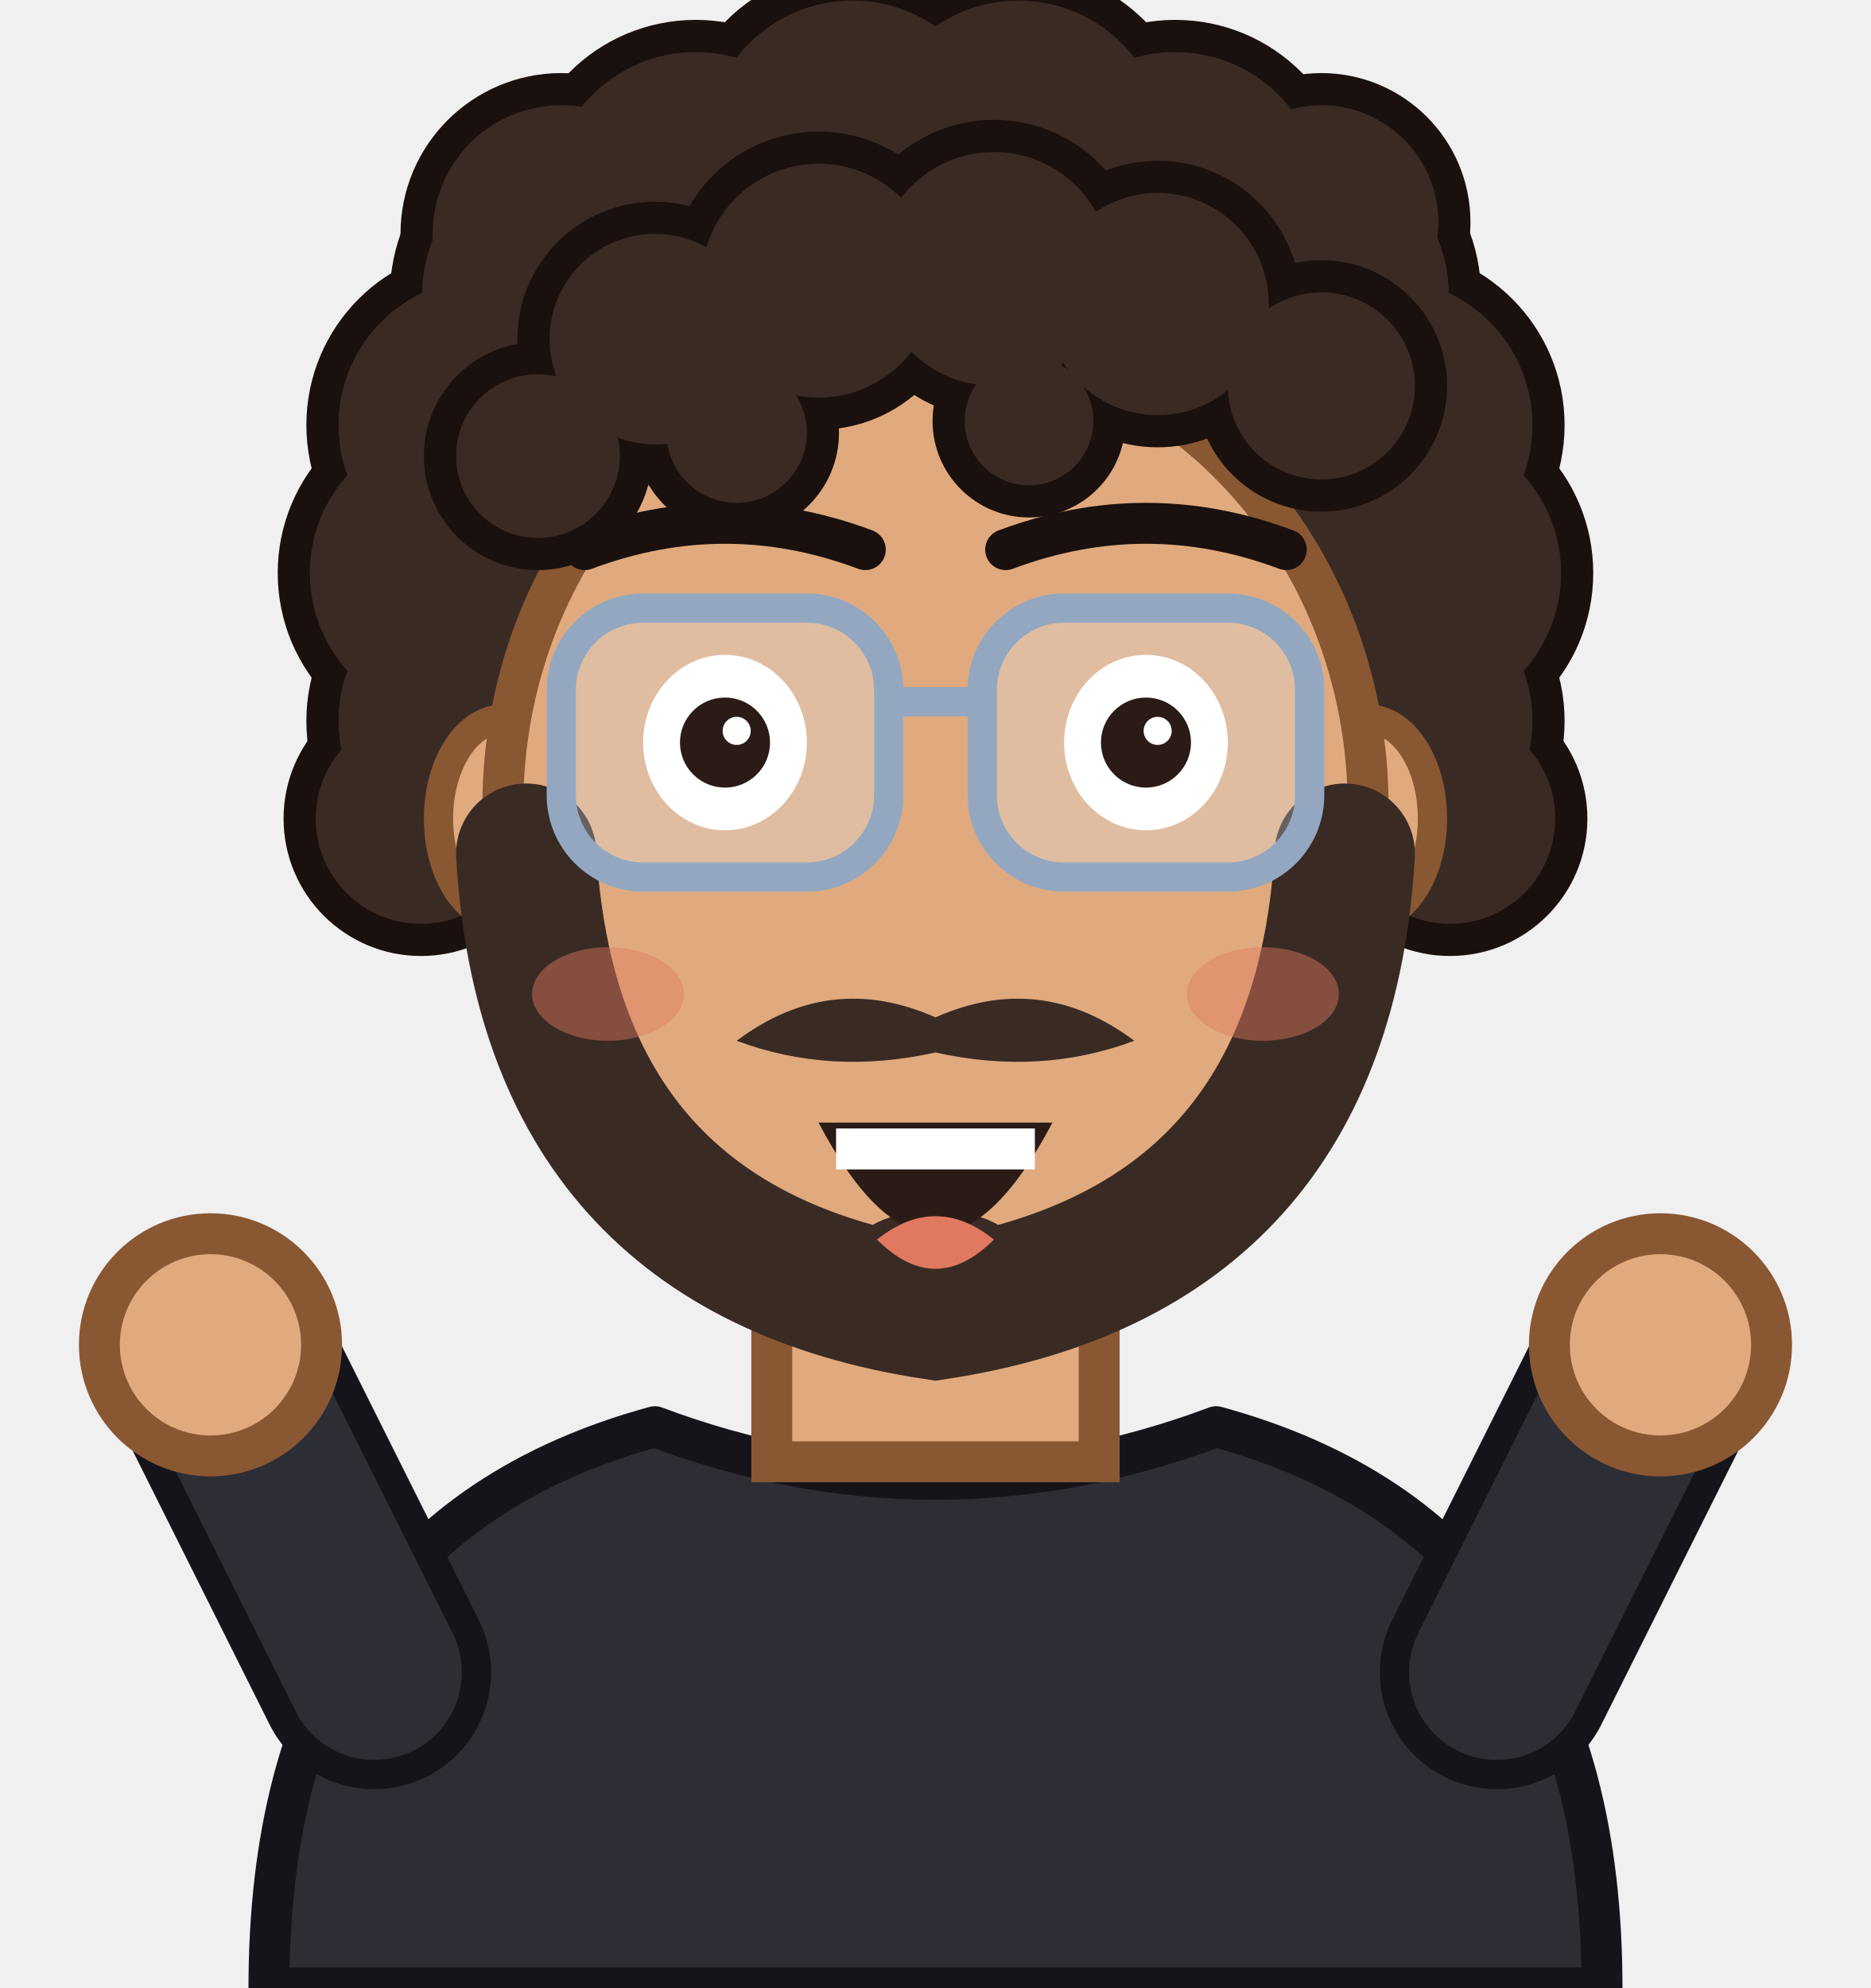
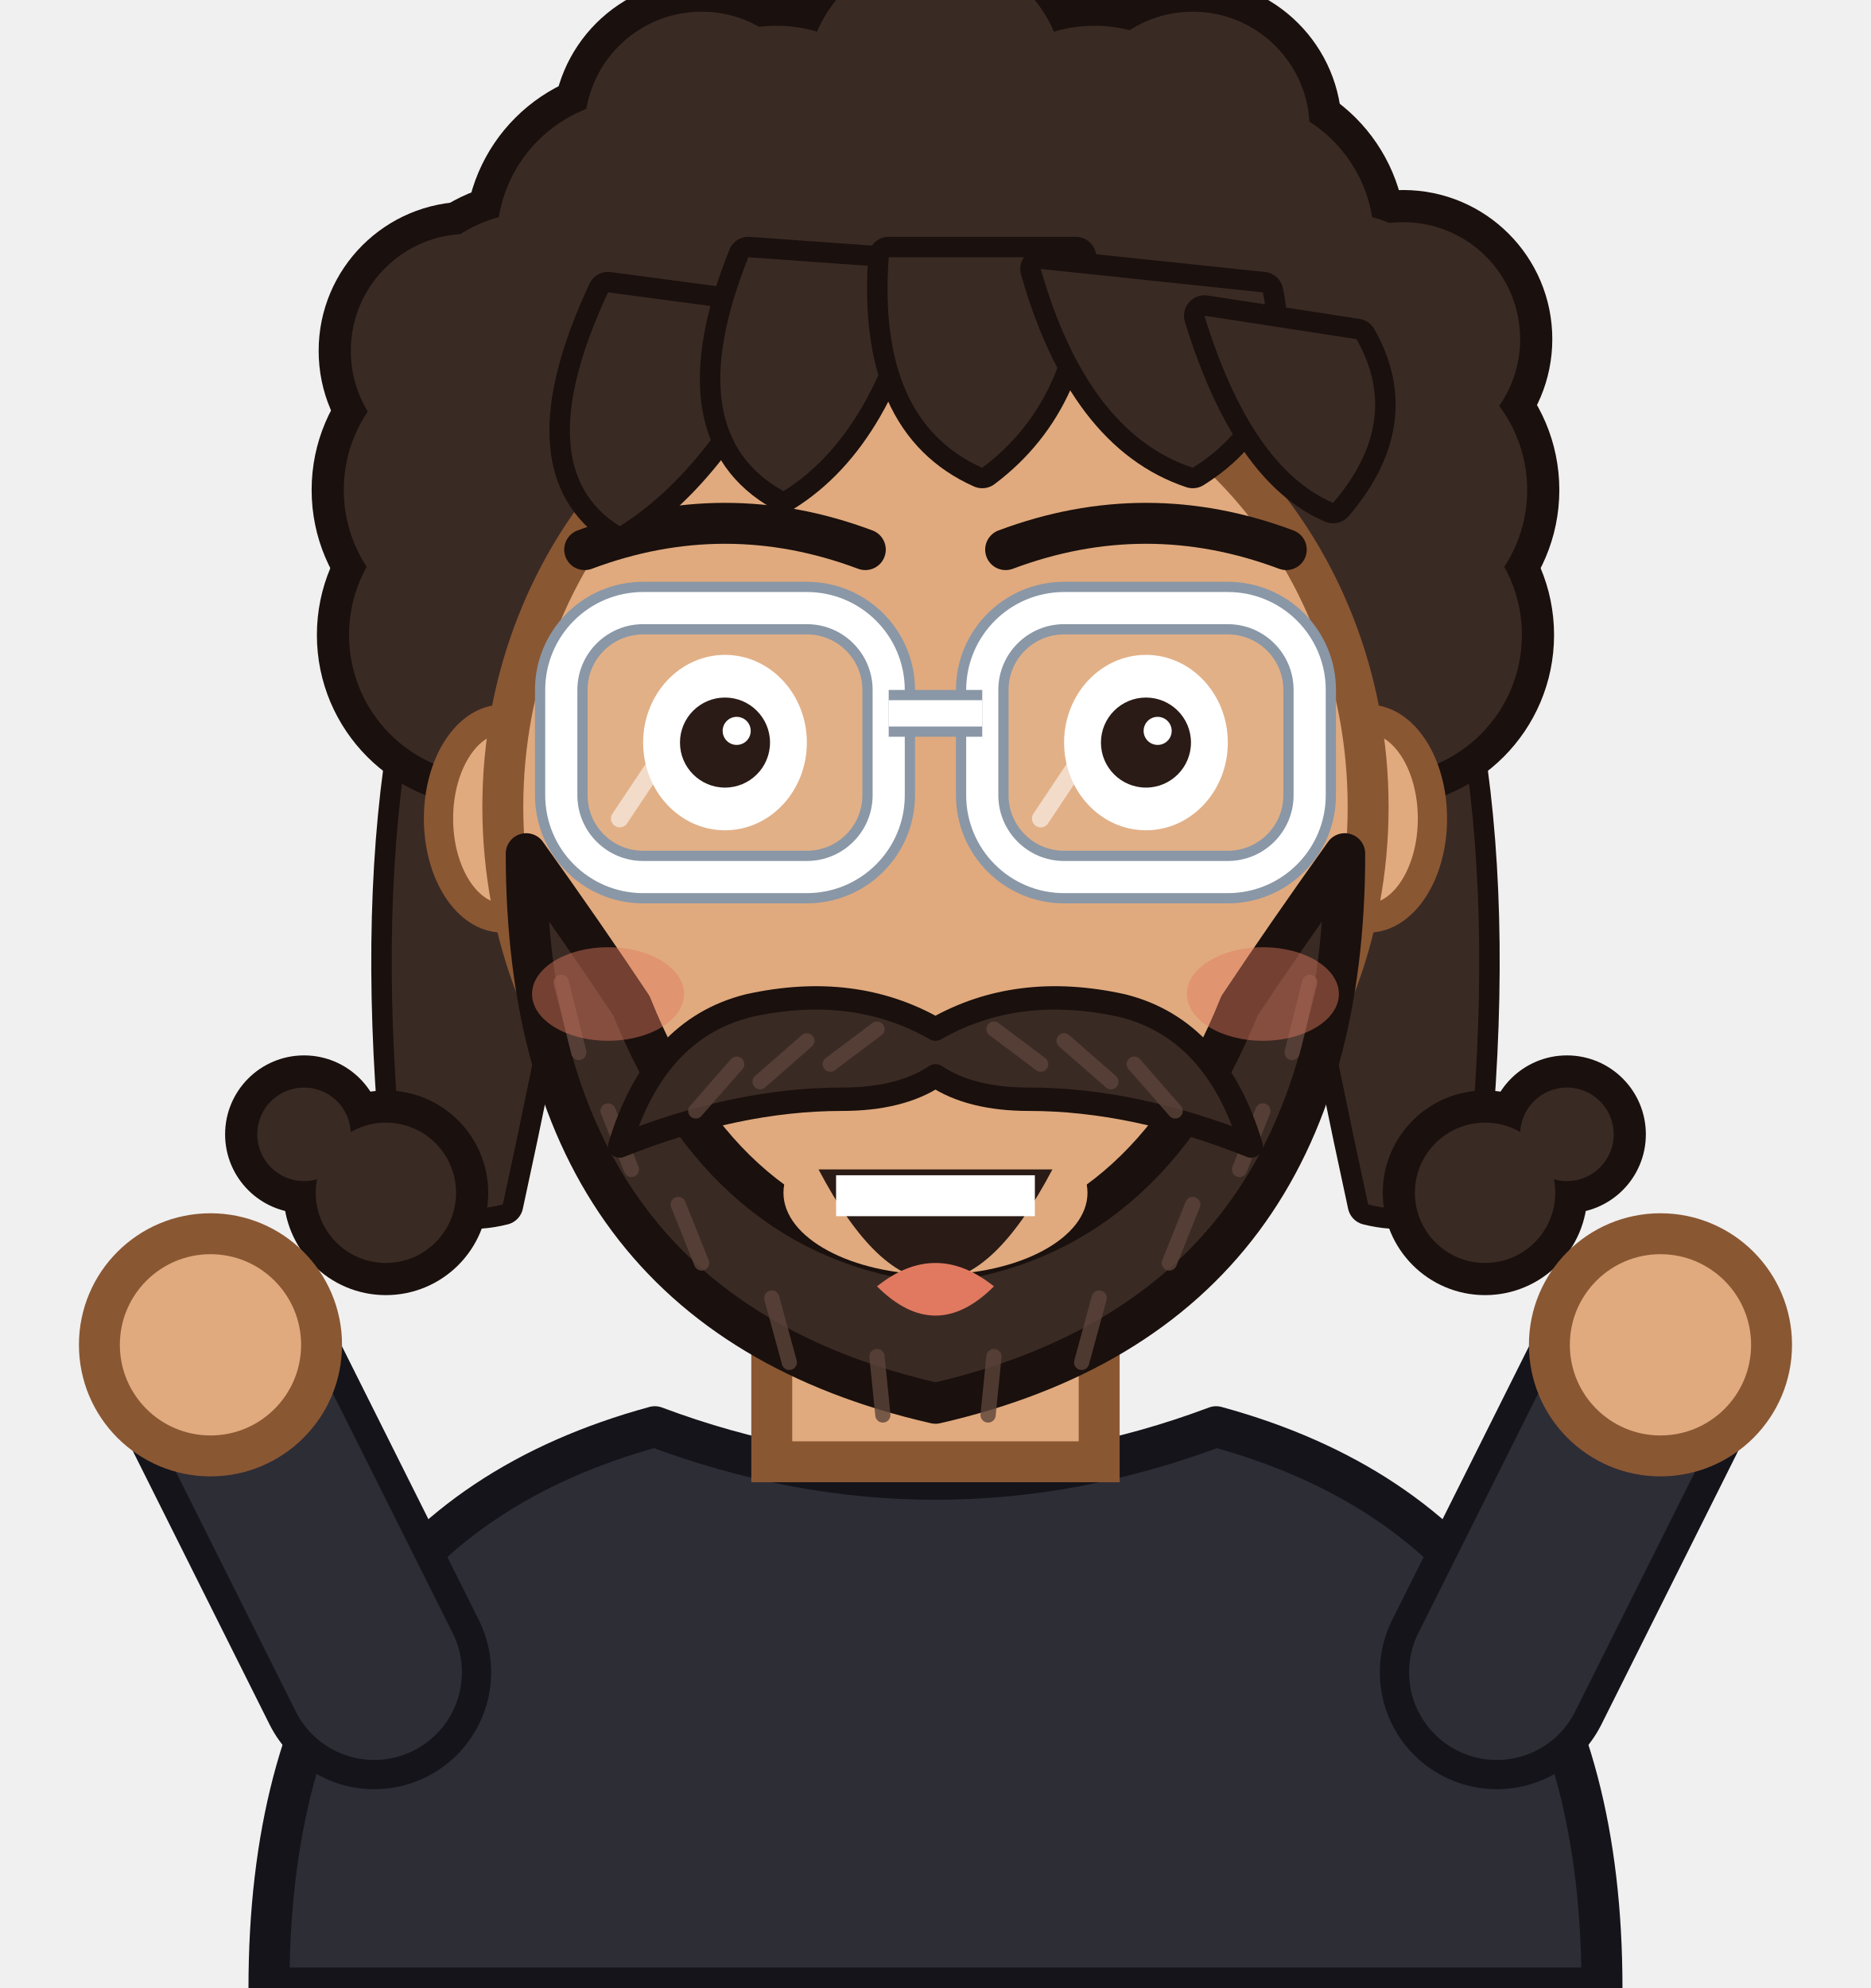
<svg xmlns="http://www.w3.org/2000/svg" viewBox="0 0 320 340" width="320" height="340">
  <g transform="rotate(0 160 250)">
-     <circle cx="82.9" cy="123.3" r="27" fill="#3A2A24" stroke="#1A100D" stroke-width="7" />
-     <circle cx="78.0" cy="98.0" r="27" fill="#3A2A24" stroke="#1A100D" stroke-width="7" />
-     <circle cx="82.9" cy="72.7" r="27" fill="#3A2A24" stroke="#1A100D" stroke-width="7" />
-     <circle cx="97.2" cy="50.4" r="27" fill="#3A2A24" stroke="#1A100D" stroke-width="7" />
-     <circle cx="119.0" cy="33.9" r="27" fill="#3A2A24" stroke="#1A100D" stroke-width="7" />
-     <circle cx="145.8" cy="25.1" r="27" fill="#3A2A24" stroke="#1A100D" stroke-width="7" />
-     <circle cx="174.2" cy="25.1" r="27" fill="#3A2A24" stroke="#1A100D" stroke-width="7" />
-     <circle cx="201.0" cy="33.9" r="27" fill="#3A2A24" stroke="#1A100D" stroke-width="7" />
-     <circle cx="222.8" cy="50.4" r="27" fill="#3A2A24" stroke="#1A100D" stroke-width="7" />
-     <circle cx="237.1" cy="72.7" r="27" fill="#3A2A24" stroke="#1A100D" stroke-width="7" />
-     <circle cx="242.0" cy="98.0" r="27" fill="#3A2A24" stroke="#1A100D" stroke-width="7" />
-     <circle cx="237.1" cy="123.3" r="27" fill="#3A2A24" stroke="#1A100D" stroke-width="7" />
-     <circle cx="72.0" cy="140.0" r="20" fill="#3A2A24" stroke="#1A100D" stroke-width="7" />
-     <circle cx="248.0" cy="140.0" r="20" fill="#3A2A24" stroke="#1A100D" stroke-width="7" />
-     <circle cx="96.0" cy="40.0" r="24" fill="#3A2A24" stroke="#1A100D" stroke-width="7" />
-     <circle cx="226.0" cy="38.0" r="22" fill="#3A2A24" stroke="#1A100D" stroke-width="7" />
-     <circle cx="82.9" cy="123.3" r="25" fill="#3A2A24" />
-     <circle cx="78.0" cy="98.0" r="25" fill="#3A2A24" />
-     <circle cx="82.9" cy="72.7" r="25" fill="#3A2A24" />
-     <circle cx="97.2" cy="50.4" r="25" fill="#3A2A24" />
-     <circle cx="119.0" cy="33.9" r="25" fill="#3A2A24" />
-     <circle cx="145.8" cy="25.1" r="25" fill="#3A2A24" />
-     <circle cx="174.2" cy="25.1" r="25" fill="#3A2A24" />
-     <circle cx="201.0" cy="33.9" r="25" fill="#3A2A24" />
-     <circle cx="222.8" cy="50.4" r="25" fill="#3A2A24" />
-     <circle cx="237.1" cy="72.7" r="25" fill="#3A2A24" />
-     <circle cx="242.0" cy="98.0" r="25" fill="#3A2A24" />
-     <circle cx="237.1" cy="123.3" r="25" fill="#3A2A24" />
-     <circle cx="72.0" cy="140.0" r="18" fill="#3A2A24" />
-     <circle cx="248.0" cy="140.0" r="18" fill="#3A2A24" />
-     <circle cx="96.0" cy="40.0" r="22" fill="#3A2A24" />
-     <circle cx="226.0" cy="38.0" r="20" fill="#3A2A24" />
+     <path d="M92 70 Q62 110 68 190 Q70 210 86 206 Q96 160 104 112 Z" fill="#3A2A24" stroke="#1A100D" stroke-width="7" stroke-linejoin="round" />
+     <path d="M92 70 Q62 110 68 190 Q70 210 86 206 Q96 160 104 112 Z" fill="#3A2A24" />
+     <path d="M228 70 Q258 110 252 190 Q250 210 234 206 Q224 160 216 112 Z" fill="#3A2A24" stroke="#1A100D" stroke-width="7" stroke-linejoin="round" />
+     <path d="M228 70 Q258 110 252 190 Q250 210 234 206 Q224 160 216 112 Z" fill="#3A2A24" />
+     <circle cx="66.0" cy="204.0" r="14" fill="#3A2A24" stroke="#1A100D" stroke-width="7" />
+     <circle cx="52.0" cy="194.0" r="10" fill="#3A2A24" stroke="#1A100D" stroke-width="7" />
+     <circle cx="254.0" cy="204.0" r="14" fill="#3A2A24" stroke="#1A100D" stroke-width="7" />
+     <circle cx="268.0" cy="194.0" r="10" fill="#3A2A24" stroke="#1A100D" stroke-width="7" />
+     <circle cx="66.0" cy="204.0" r="12" fill="#3A2A24" />
+     <circle cx="52.0" cy="194.0" r="8" fill="#3A2A24" />
+     <circle cx="254.0" cy="204.0" r="12" fill="#3A2A24" />
+     <circle cx="268.0" cy="194.0" r="8" fill="#3A2A24" />
+     <circle cx="83.7" cy="108.6" r="26" fill="#3A2A24" stroke="#1A100D" stroke-width="7" />
+     <circle cx="82.8" cy="83.8" r="26" fill="#3A2A24" stroke="#1A100D" stroke-width="7" />
+     <circle cx="91.6" cy="60.3" r="26" fill="#3A2A24" stroke="#1A100D" stroke-width="7" />
+     <circle cx="109.0" cy="41.0" r="26" fill="#3A2A24" stroke="#1A100D" stroke-width="7" />
+     <circle cx="132.8" cy="28.4" r="26" fill="#3A2A24" stroke="#1A100D" stroke-width="7" />
+     <circle cx="160.0" cy="24.0" r="26" fill="#3A2A24" stroke="#1A100D" stroke-width="7" />
+     <circle cx="187.2" cy="28.4" r="26" fill="#3A2A24" stroke="#1A100D" stroke-width="7" />
+     <circle cx="211.0" cy="41.0" r="26" fill="#3A2A24" stroke="#1A100D" stroke-width="7" />
+     <circle cx="228.4" cy="60.3" r="26" fill="#3A2A24" stroke="#1A100D" stroke-width="7" />
+     <circle cx="237.2" cy="83.8" r="26" fill="#3A2A24" stroke="#1A100D" stroke-width="7" />
+     <circle cx="236.3" cy="108.6" r="26" fill="#3A2A24" stroke="#1A100D" stroke-width="7" />
+     <circle cx="80.0" cy="60.0" r="22" fill="#3A2A24" stroke="#1A100D" stroke-width="7" />
+     <circle cx="240.0" cy="58.0" r="22" fill="#3A2A24" stroke="#1A100D" stroke-width="7" />
+     <circle cx="120.0" cy="22.0" r="22" fill="#3A2A24" stroke="#1A100D" stroke-width="7" />
+     <circle cx="160.0" cy="14.0" r="24" fill="#3A2A24" stroke="#1A100D" stroke-width="7" />
+     <circle cx="204.0" cy="22.0" r="22" fill="#3A2A24" stroke="#1A100D" stroke-width="7" />
+     <circle cx="83.7" cy="108.6" r="24" fill="#3A2A24" />
+     <circle cx="82.8" cy="83.8" r="24" fill="#3A2A24" />
+     <circle cx="91.6" cy="60.3" r="24" fill="#3A2A24" />
+     <circle cx="109.0" cy="41.0" r="24" fill="#3A2A24" />
+     <circle cx="132.8" cy="28.4" r="24" fill="#3A2A24" />
+     <circle cx="160.0" cy="24.0" r="24" fill="#3A2A24" />
+     <circle cx="187.2" cy="28.4" r="24" fill="#3A2A24" />
+     <circle cx="211.0" cy="41.0" r="24" fill="#3A2A24" />
+     <circle cx="228.4" cy="60.3" r="24" fill="#3A2A24" />
+     <circle cx="237.2" cy="83.8" r="24" fill="#3A2A24" />
+     <circle cx="236.3" cy="108.6" r="24" fill="#3A2A24" />
+     <circle cx="80.0" cy="60.0" r="20" fill="#3A2A24" />
+     <circle cx="240.0" cy="58.0" r="20" fill="#3A2A24" />
+     <circle cx="120.0" cy="22.0" r="20" fill="#3A2A24" />
+     <circle cx="160.0" cy="14.0" r="22" fill="#3A2A24" />
+     <circle cx="204.0" cy="22.0" r="20" fill="#3A2A24" />
    <path d="M46 340 Q46 262 112 244 Q160 262 208 244 Q274 262 274 340 Z" fill="#2D2D36" stroke="#14141A" stroke-width="7" stroke-linejoin="round" />
    <rect x="132" y="210" width="56" height="40" fill="#E0AA7E" stroke="#8A5733" stroke-width="7" />
    <ellipse cx="86" cy="140" rx="11" ry="17" fill="#E0AA7E" stroke="#8A5733" stroke-width="5" />
    <ellipse cx="234" cy="140" rx="11" ry="17" fill="#E0AA7E" stroke="#8A5733" stroke-width="5" />
    <ellipse cx="160" cy="138" rx="74" ry="80" fill="#E0AA7E" stroke="#8A5733" stroke-width="7" />
-     <path d="M90 146 Q94 214 160 224 Q226 214 230 146" fill="none" stroke="#3A2A24" stroke-width="24" stroke-linecap="round" />
-     <path d="M126 178 Q142 166 160 174 Q178 166 194 178 Q178 184 160 180 Q142 184 126 178 Z" fill="#3A2A24" />
-     <ellipse cx="160" cy="214" rx="14" ry="7" fill="#3A2A24" />
+     <path d="M90 146 Q90 224 160 240 Q230 224 230 146 Q220 160 212 172 Q196 212 160 216 Q124 212 108 172 Q100 160 90 146 Z" fill="#3A2A24" stroke="#1A100D" stroke-width="7" stroke-linejoin="round" />
+     <path d="M104 190 l4 10" stroke="#5B433A" stroke-width="2.6" stroke-linecap="round" opacity=".8" />
+     <path d="M116 206 l4 10" stroke="#5B433A" stroke-width="2.6" stroke-linecap="round" opacity=".8" />
+     <path d="M132 222 l3 11" stroke="#5B433A" stroke-width="2.6" stroke-linecap="round" opacity=".8" />
+     <path d="M150 232 l1 10" stroke="#5B433A" stroke-width="2.6" stroke-linecap="round" opacity=".8" />
+     <path d="M170 232 l-1 10" stroke="#5B433A" stroke-width="2.6" stroke-linecap="round" opacity=".8" />
+     <path d="M188 222 l-3 11" stroke="#5B433A" stroke-width="2.6" stroke-linecap="round" opacity=".8" />
+     <path d="M204 206 l-4 10" stroke="#5B433A" stroke-width="2.6" stroke-linecap="round" opacity=".8" />
+     <path d="M216 190 l-4 10" stroke="#5B433A" stroke-width="2.6" stroke-linecap="round" opacity=".8" />
+     <path d="M96 168 l3 12" stroke="#5B433A" stroke-width="2.6" stroke-linecap="round" opacity=".8" />
+     <path d="M224 168 l-3 12" stroke="#5B433A" stroke-width="2.6" stroke-linecap="round" opacity=".8" />
+     <path d="M160 176 Q146 168 128 172 Q112 176 106 196 Q126 188 144 188 Q154 188 160 184 Q166 188 176 188 Q194 188 214 196 Q208 176 192 172 Q174 168 160 176 Z" fill="#3A2A24" stroke="#1A100D" stroke-width="4" stroke-linejoin="round" />
+     <path d="M150 176 l-8 6" stroke="#5B433A" stroke-width="2.6" stroke-linecap="round" opacity=".8" />
+     <path d="M138 178 l-8 7" stroke="#5B433A" stroke-width="2.6" stroke-linecap="round" opacity=".8" />
+     <path d="M126 182 l-7 8" stroke="#5B433A" stroke-width="2.6" stroke-linecap="round" opacity=".8" />
+     <path d="M170 176 l8 6" stroke="#5B433A" stroke-width="2.6" stroke-linecap="round" opacity=".8" />
+     <path d="M182 178 l8 7" stroke="#5B433A" stroke-width="2.6" stroke-linecap="round" opacity=".8" />
+     <path d="M194 182 l7 8" stroke="#5B433A" stroke-width="2.6" stroke-linecap="round" opacity=".8" />
+     <ellipse cx="160" cy="204" rx="26" ry="14" fill="#E0AA7E" />
    <ellipse cx="104" cy="170" rx="13" ry="8" fill="#E0795F" opacity=".45" />
    <ellipse cx="216" cy="170" rx="13" ry="8" fill="#E0795F" opacity=".45" />
-     <rect x="96" y="104" width="56" height="46" rx="14" fill="#DDEBFA" fill-opacity=".28" stroke="#93A8C0" stroke-width="5" />
-     <rect x="168" y="104" width="56" height="46" rx="14" fill="#DDEBFA" fill-opacity=".28" stroke="#93A8C0" stroke-width="5" />
-     <path d="M152 120 H168" stroke="#93A8C0" stroke-width="5" />
+     <rect x="96" y="104" width="56" height="46" rx="14" fill="#FFFFFF" fill-opacity=".07" stroke="#8A97A6" stroke-width="9" />
+     <rect x="96" y="104" width="56" height="46" rx="14" fill="none" stroke="#FFFFFF" stroke-width="5.5" />
+     <path d="M106 140 L122 116" stroke="#fff" stroke-width="3" stroke-linecap="round" opacity=".55" />
+     <rect x="168" y="104" width="56" height="46" rx="14" fill="#FFFFFF" fill-opacity=".07" stroke="#8A97A6" stroke-width="9" />
+     <rect x="168" y="104" width="56" height="46" rx="14" fill="none" stroke="#FFFFFF" stroke-width="5.5" />
+     <path d="M178 140 L194 116" stroke="#fff" stroke-width="3" stroke-linecap="round" opacity=".55" />
+     <path d="M152 122 H168" stroke="#8A97A6" stroke-width="8" />
+     <path d="M152 122 H168" stroke="#fff" stroke-width="4.5" />
    <ellipse cx="124" cy="127" rx="14" ry="15" fill="#fff" />
    <circle cx="124" cy="127" r="7.7" fill="#2A1B16" />
    <circle cx="126" cy="125" r="2.4" fill="#fff" />
    <ellipse cx="196" cy="127" rx="14" ry="15" fill="#fff" />
    <circle cx="196" cy="127" r="7.7" fill="#2A1B16" />
    <circle cx="198" cy="125" r="2.4" fill="#fff" />
    <path d="M100 94 Q124 85 148 94" fill="none" stroke="#1A100D" stroke-width="7" stroke-linecap="round" />
    <path d="M172 94 Q196 85 220 94" fill="none" stroke="#1A100D" stroke-width="7" stroke-linecap="round" />
-     <path d="M140 192 Q160 230 180 192 Z" fill="#2A1B16" />
-     <path d="M143 193 H177 V200 H143 Z" fill="#fff" />
-     <path d="M150 212 Q160 204 170 212 Q160 222 150 212 Z" fill="#E0795F" />
-     <circle cx="112.0" cy="58.0" r="20" fill="#3A2A24" stroke="#1A100D" stroke-width="7" />
-     <circle cx="140.0" cy="48.0" r="22" fill="#3A2A24" stroke="#1A100D" stroke-width="7" />
-     <circle cx="170.0" cy="46.0" r="22" fill="#3A2A24" stroke="#1A100D" stroke-width="7" />
-     <circle cx="198.0" cy="52.0" r="21" fill="#3A2A24" stroke="#1A100D" stroke-width="7" />
-     <circle cx="226.0" cy="66.0" r="18" fill="#3A2A24" stroke="#1A100D" stroke-width="7" />
-     <circle cx="92.0" cy="78.0" r="16" fill="#3A2A24" stroke="#1A100D" stroke-width="7" />
-     <circle cx="126.0" cy="74.0" r="14" fill="#3A2A24" stroke="#1A100D" stroke-width="7" />
-     <circle cx="176.0" cy="72.0" r="13" fill="#3A2A24" stroke="#1A100D" stroke-width="7" />
-     <circle cx="112.0" cy="58.0" r="18" fill="#3A2A24" />
-     <circle cx="140.0" cy="48.0" r="20" fill="#3A2A24" />
-     <circle cx="170.0" cy="46.0" r="20" fill="#3A2A24" />
-     <circle cx="198.0" cy="52.0" r="19" fill="#3A2A24" />
-     <circle cx="226.0" cy="66.0" r="16" fill="#3A2A24" />
-     <circle cx="92.0" cy="78.0" r="14" fill="#3A2A24" />
-     <circle cx="126.0" cy="74.0" r="12" fill="#3A2A24" />
-     <circle cx="176.0" cy="72.0" r="11" fill="#3A2A24" />
+     <path d="M140 200 Q160 238 180 200 Z" fill="#2A1B16" />
+     <path d="M143 201 H177 V208 H143 Z" fill="#fff" />
+     <path d="M150 220 Q160 212 170 220 Q160 230 150 220 Z" fill="#E0795F" />
+     <path d="M104 50 Q90 80 106 90 Q122 80 134 54 Z" fill="#3A2A24" stroke="#1A100D" stroke-width="7" stroke-linejoin="round" />
+     <path d="M104 50 Q90 80 106 90 Q122 80 134 54 Z" fill="#3A2A24" />
+     <path d="M128 44 Q116 74 134 84 Q150 74 156 46 Z" fill="#3A2A24" stroke="#1A100D" stroke-width="7" stroke-linejoin="round" />
+     <path d="M128 44 Q116 74 134 84 Q150 74 156 46 Z" fill="#3A2A24" />
+     <path d="M152 44 Q150 72 168 80 Q184 68 184 44 Z" fill="#3A2A24" stroke="#1A100D" stroke-width="7" stroke-linejoin="round" />
+     <path d="M152 44 Q150 72 168 80 Q184 68 184 44 Z" fill="#3A2A24" />
+     <path d="M178 46 Q186 74 204 80 Q220 70 216 50 Z" fill="#3A2A24" stroke="#1A100D" stroke-width="7" stroke-linejoin="round" />
+     <path d="M178 46 Q186 74 204 80 Q220 70 216 50 Z" fill="#3A2A24" />
+     <path d="M206 54 Q214 80 228 86 Q240 72 232 58 Z" fill="#3A2A24" stroke="#1A100D" stroke-width="7" stroke-linejoin="round" />
+     <path d="M206 54 Q214 80 228 86 Q240 72 232 58 Z" fill="#3A2A24" />
    <path d="M64 286 L36 230" stroke="#14141A" stroke-width="40" stroke-linecap="round" />
    <path d="M64 286 L36 230" stroke="#2D2D36" stroke-width="30" stroke-linecap="round" />
    <circle cx="36" cy="230" r="19" fill="#E0AA7E" stroke="#8A5733" stroke-width="7" />
    <path d="M256 286 L284 230" stroke="#14141A" stroke-width="40" stroke-linecap="round" />
    <path d="M256 286 L284 230" stroke="#2D2D36" stroke-width="30" stroke-linecap="round" />
    <circle cx="284" cy="230" r="19" fill="#E0AA7E" stroke="#8A5733" stroke-width="7" />
  </g>
</svg>
